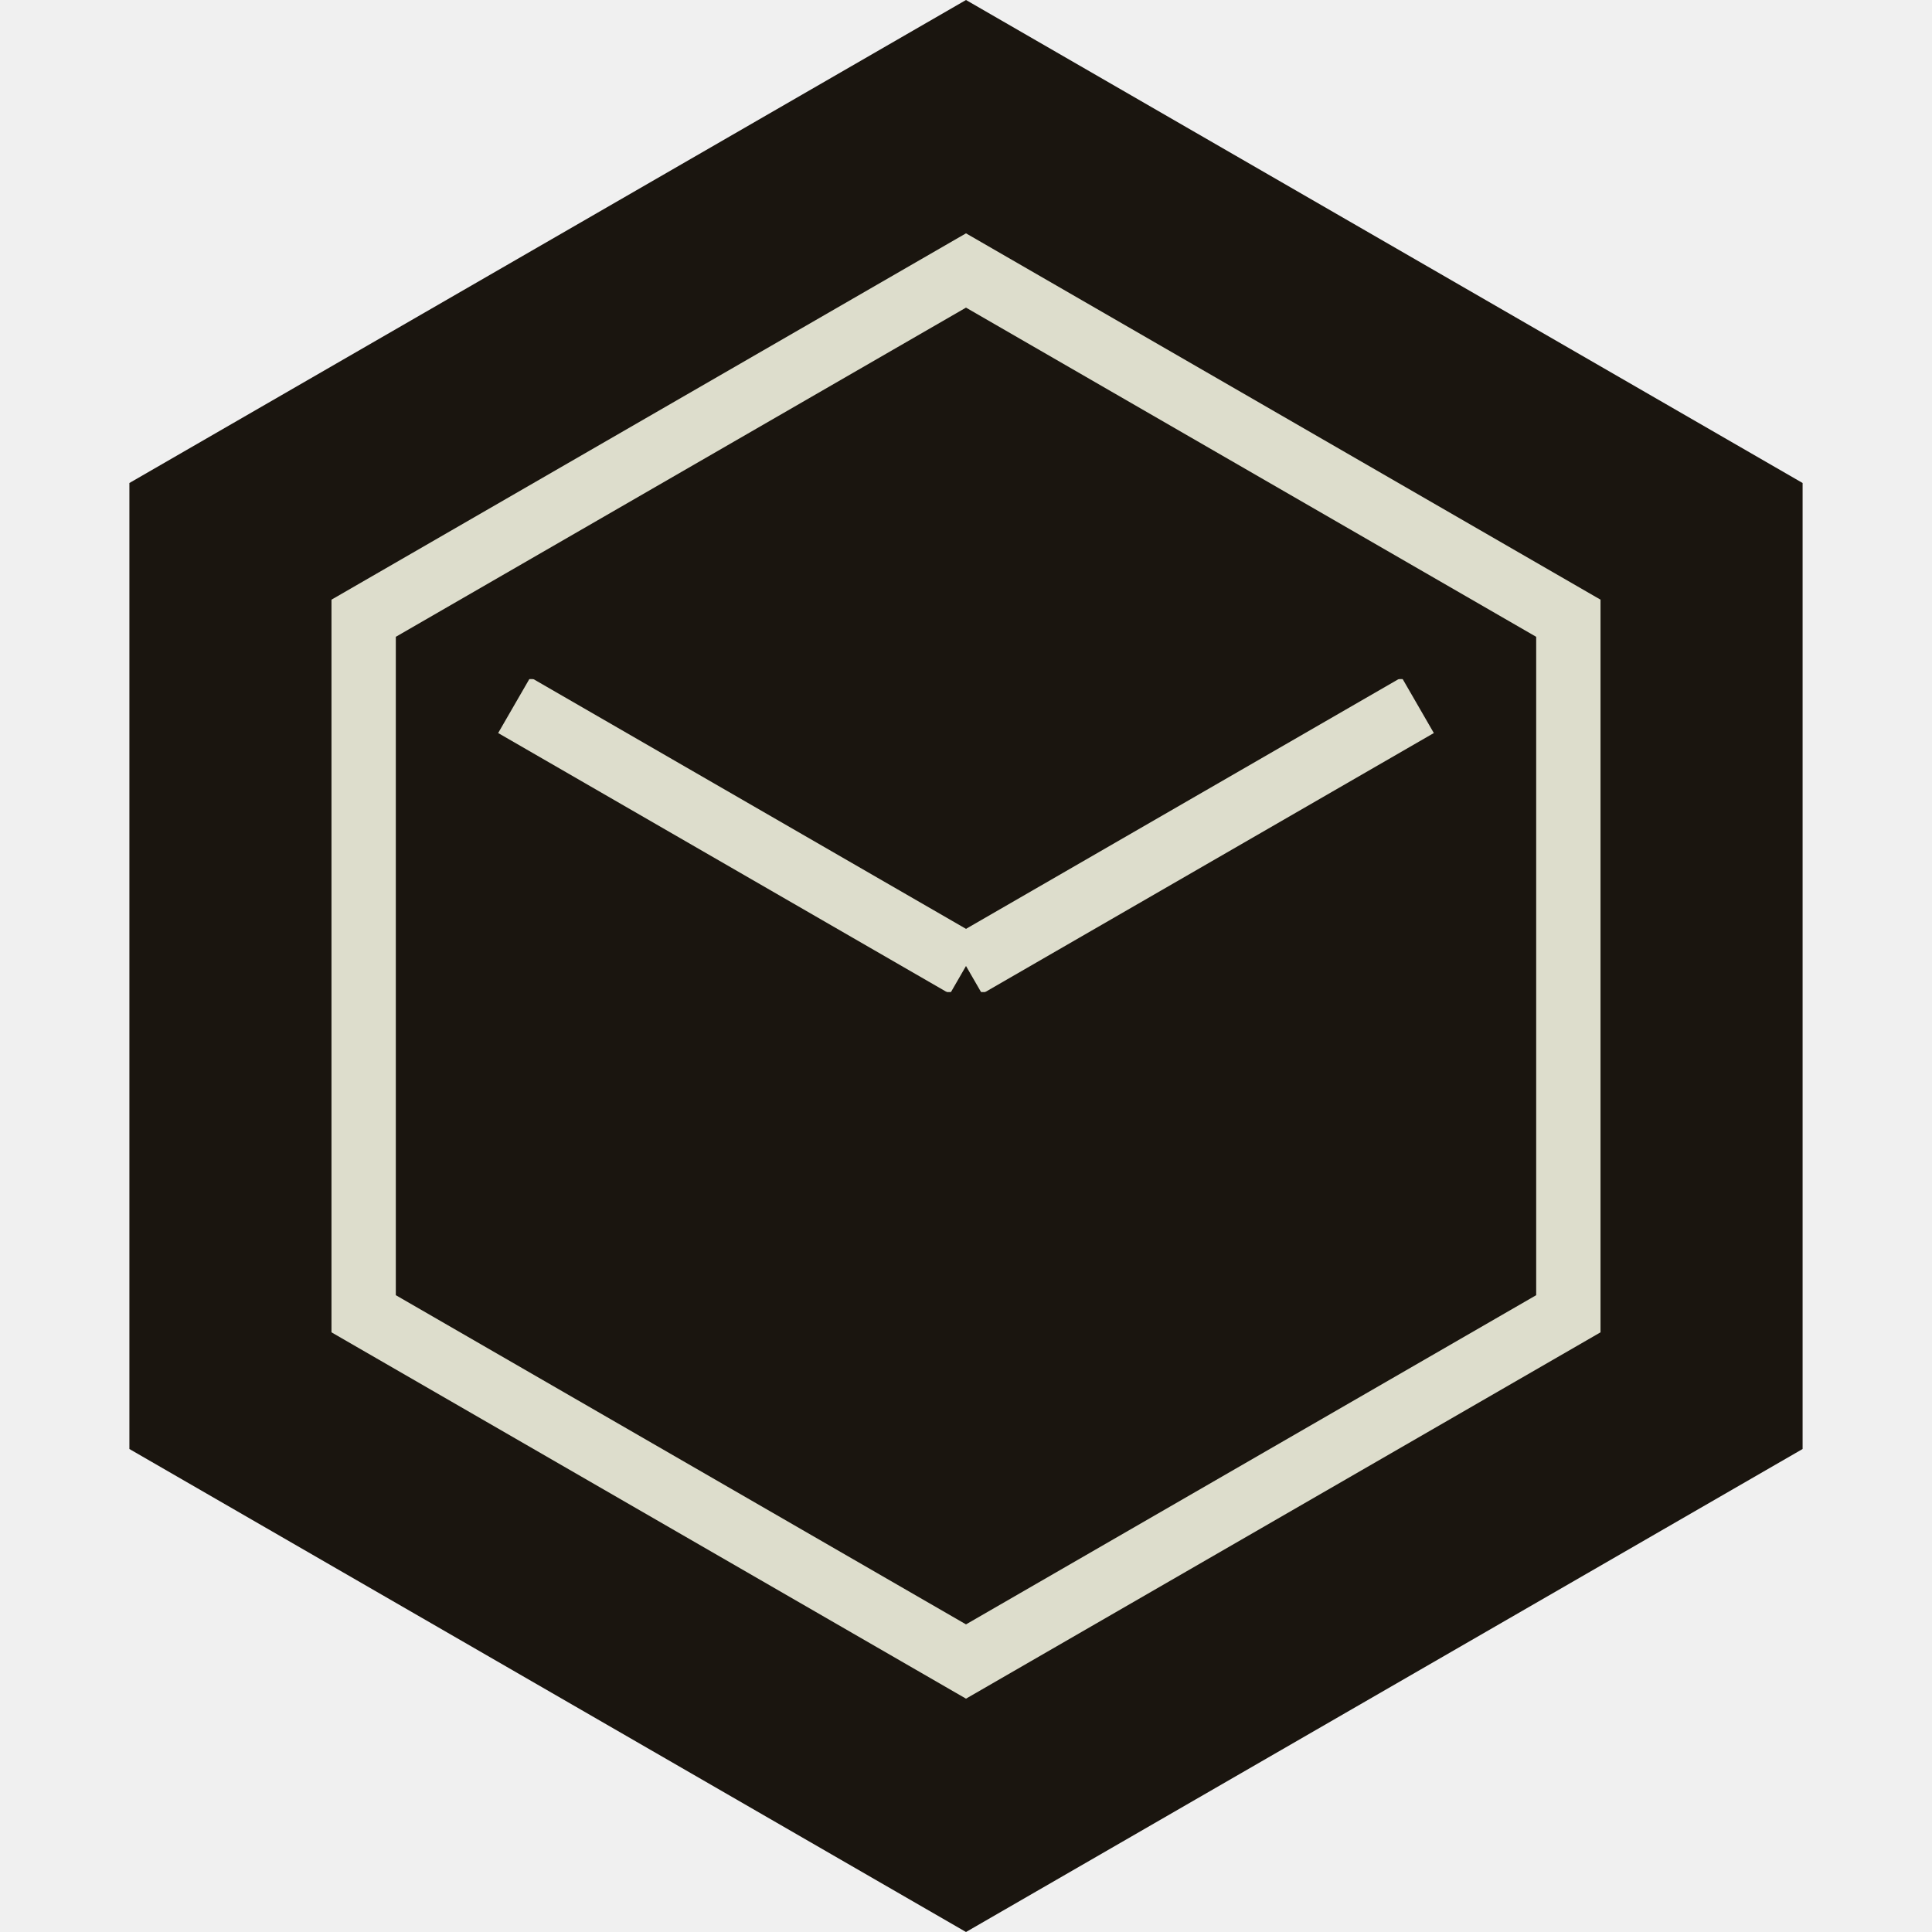
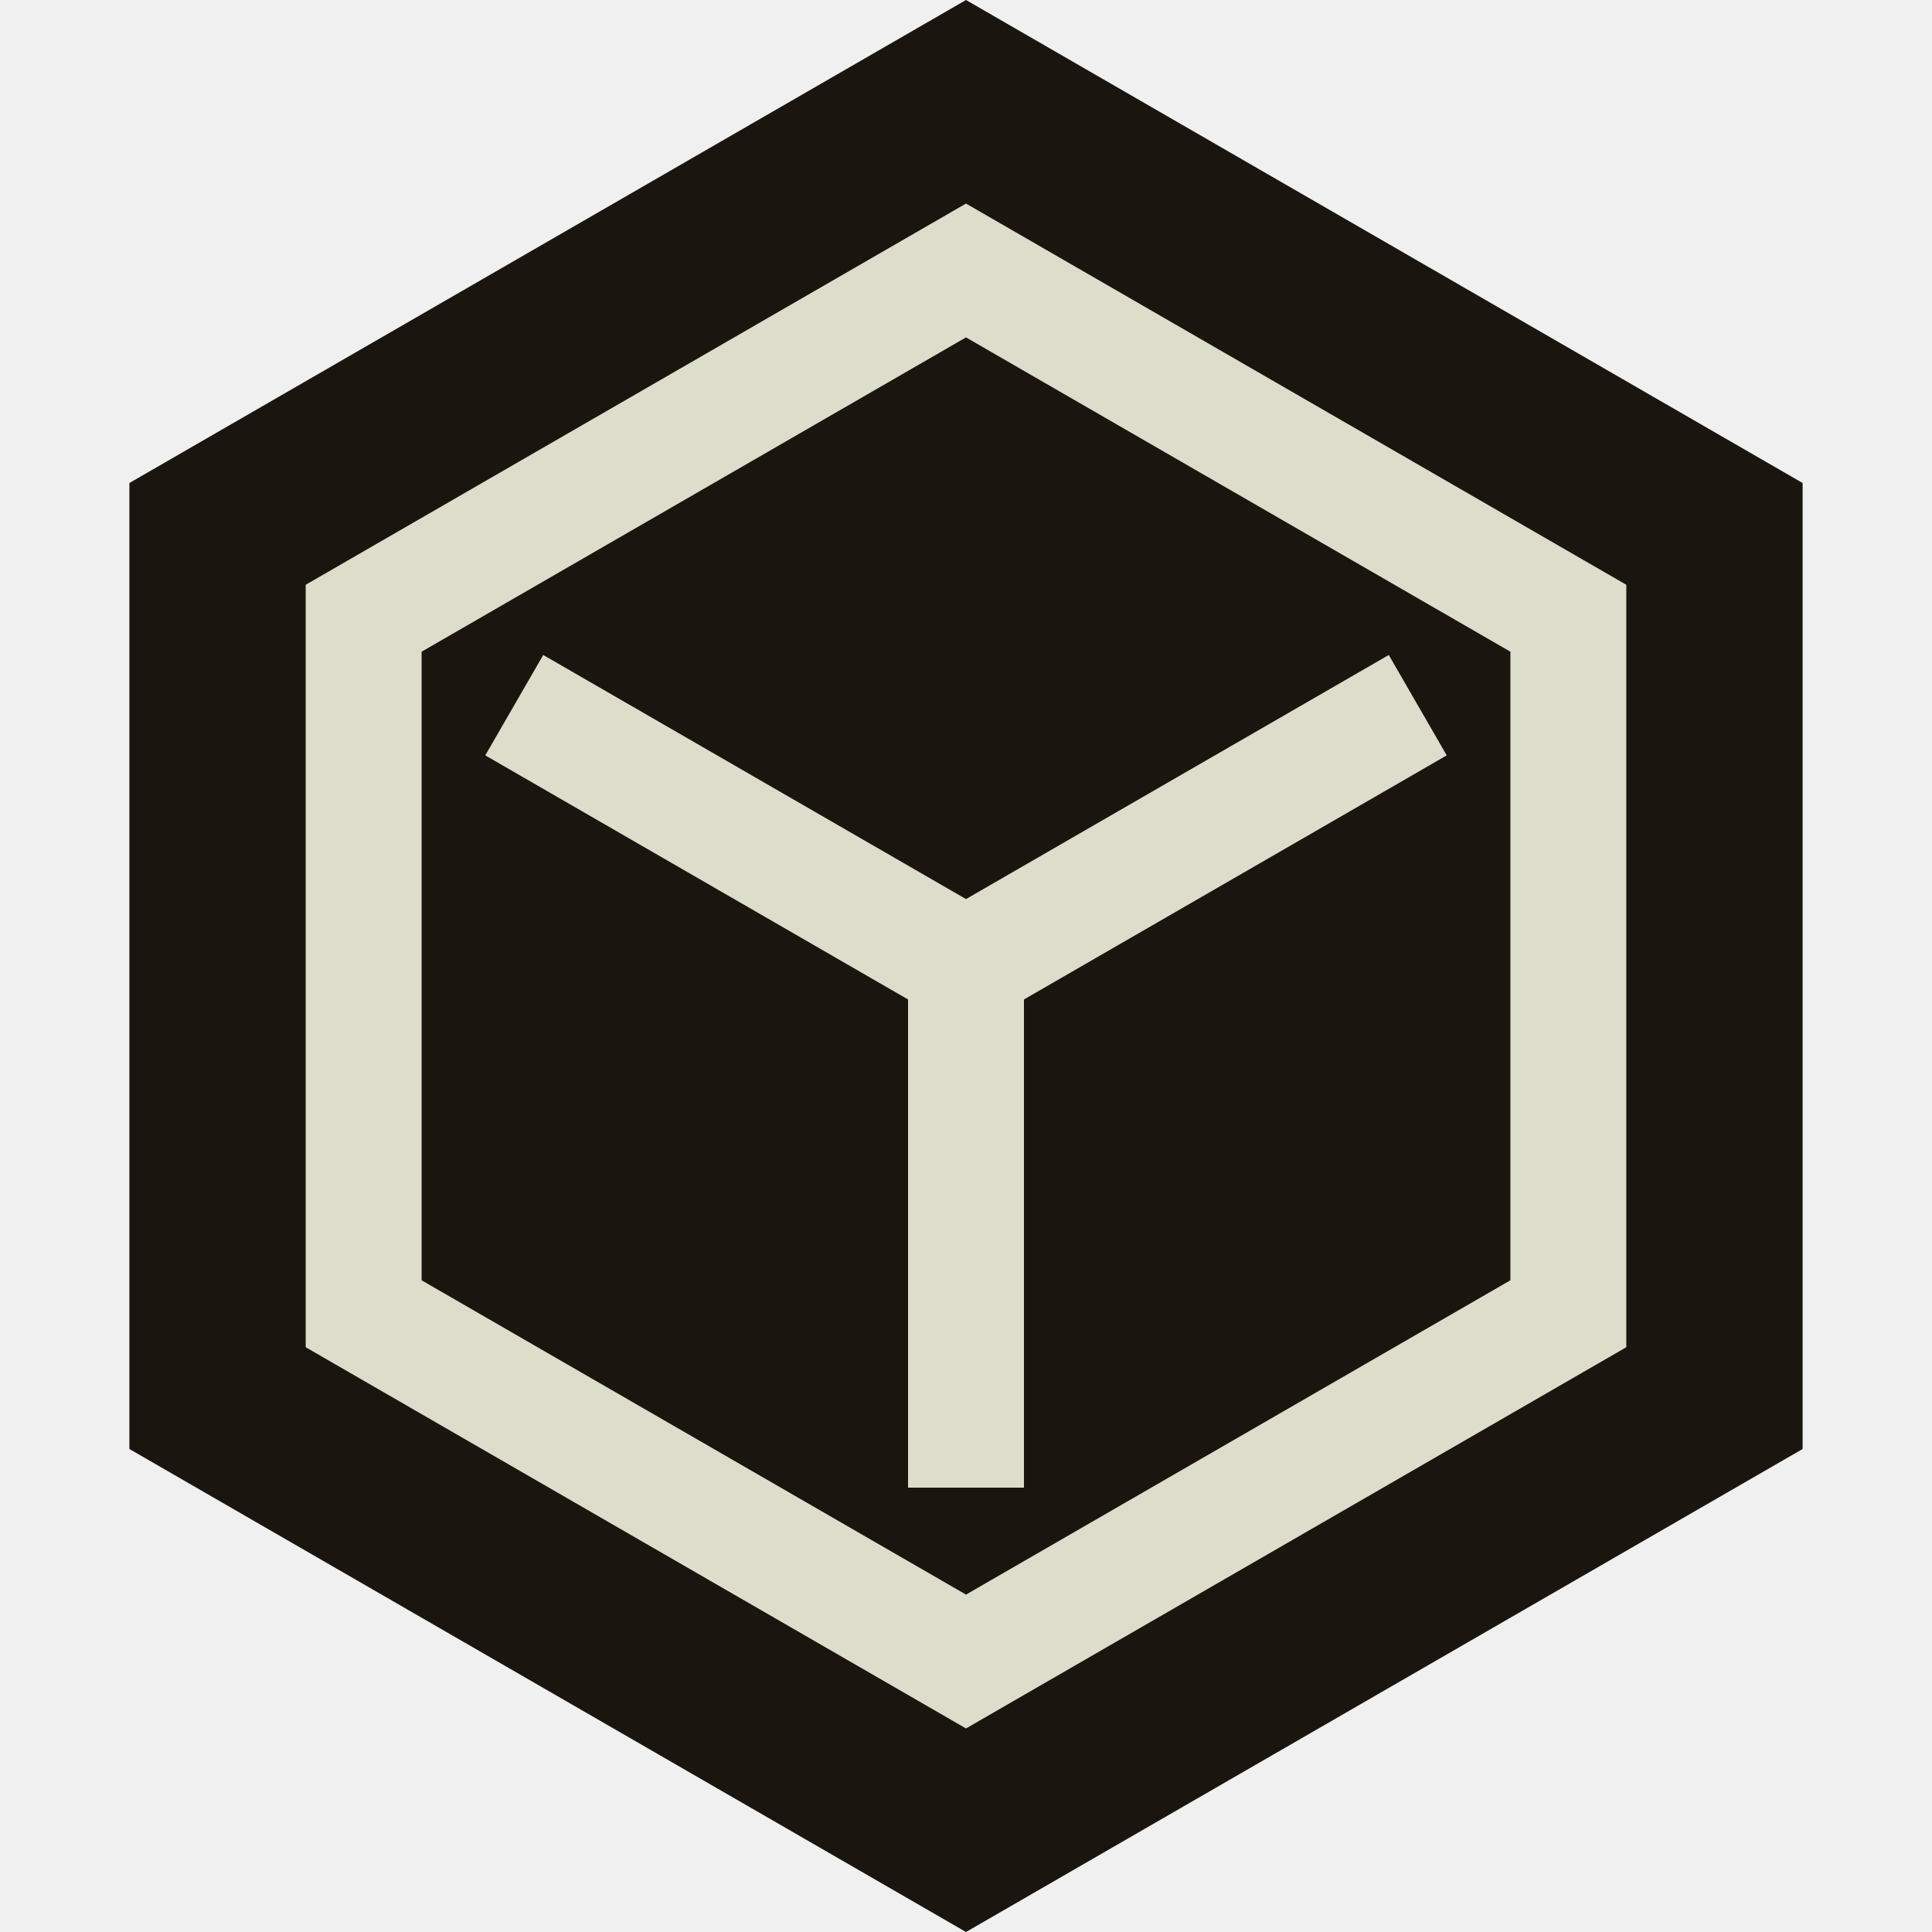
<svg height="40" width="40">
  <path d="M 37.321 30.0 L 20.0 40.0 L 2.679 30 L 2.679 10 L 20 0.0 L 37.321 10 Z" fill="#1a150f" />
-   <mask id="bodymask" mask-type="luminance">
-     <path d="M 37.321 30.0 L 20.0 40.0 L 2.679 30 L 2.679 10 L 20 0.0 L 37.321 10 Z" fill="white" />
-   </mask>
-   <path d="M 32.471 27.2 L 20.0 34.4 L 7.529 27.2 L 7.529 12.8 L 20 5.6 L 32.471 12.8 Z" stroke="#ddddcc" stroke-width="1.332" fill="none" mask="url(#bodymask)" />
-   <path d="M 20.0 20.0 L 29.353 14.6 " stroke="#ddddcc" stroke-width="1.332" fill="none" mask="url(#bodymask)" />
-   <path d="M 20.0 20.0 L 20.0 30.8 " stroke="#ddddcc" stroke-width="1.332" fill="none" mask="url(#bodymask)" />
-   <path d="M 20.0 20.0 L 10.647 14.6 " stroke="#ddddcc" stroke-width="1.332" fill="none" mask="url(#bodymask)" />
+   <path d="M 32.471 27.2 L 20.0 34.4 L 7.529 27.2 L 7.529 12.8 L 20 5.6 L 32.471 12.8 Z" stroke="#ddddcc" stroke-width="2.4" fill="none" mask="url(#bodymask)" />
+   <path d="M 20.0 20.0 L 29.353 14.6 " stroke="#ddddcc" stroke-width="2.4" fill="none" mask="url(#bodymask)" />
+   <path d="M 20.0 20.0 L 20.0 30.8 " stroke="#ddddcc" stroke-width="2.4" fill="none" mask="url(#bodymask)" />
+   <path d="M 20.0 20.0 L 10.647 14.6 " stroke="#ddddcc" stroke-width="2.4" fill="none" mask="url(#bodymask)" />
</svg>
